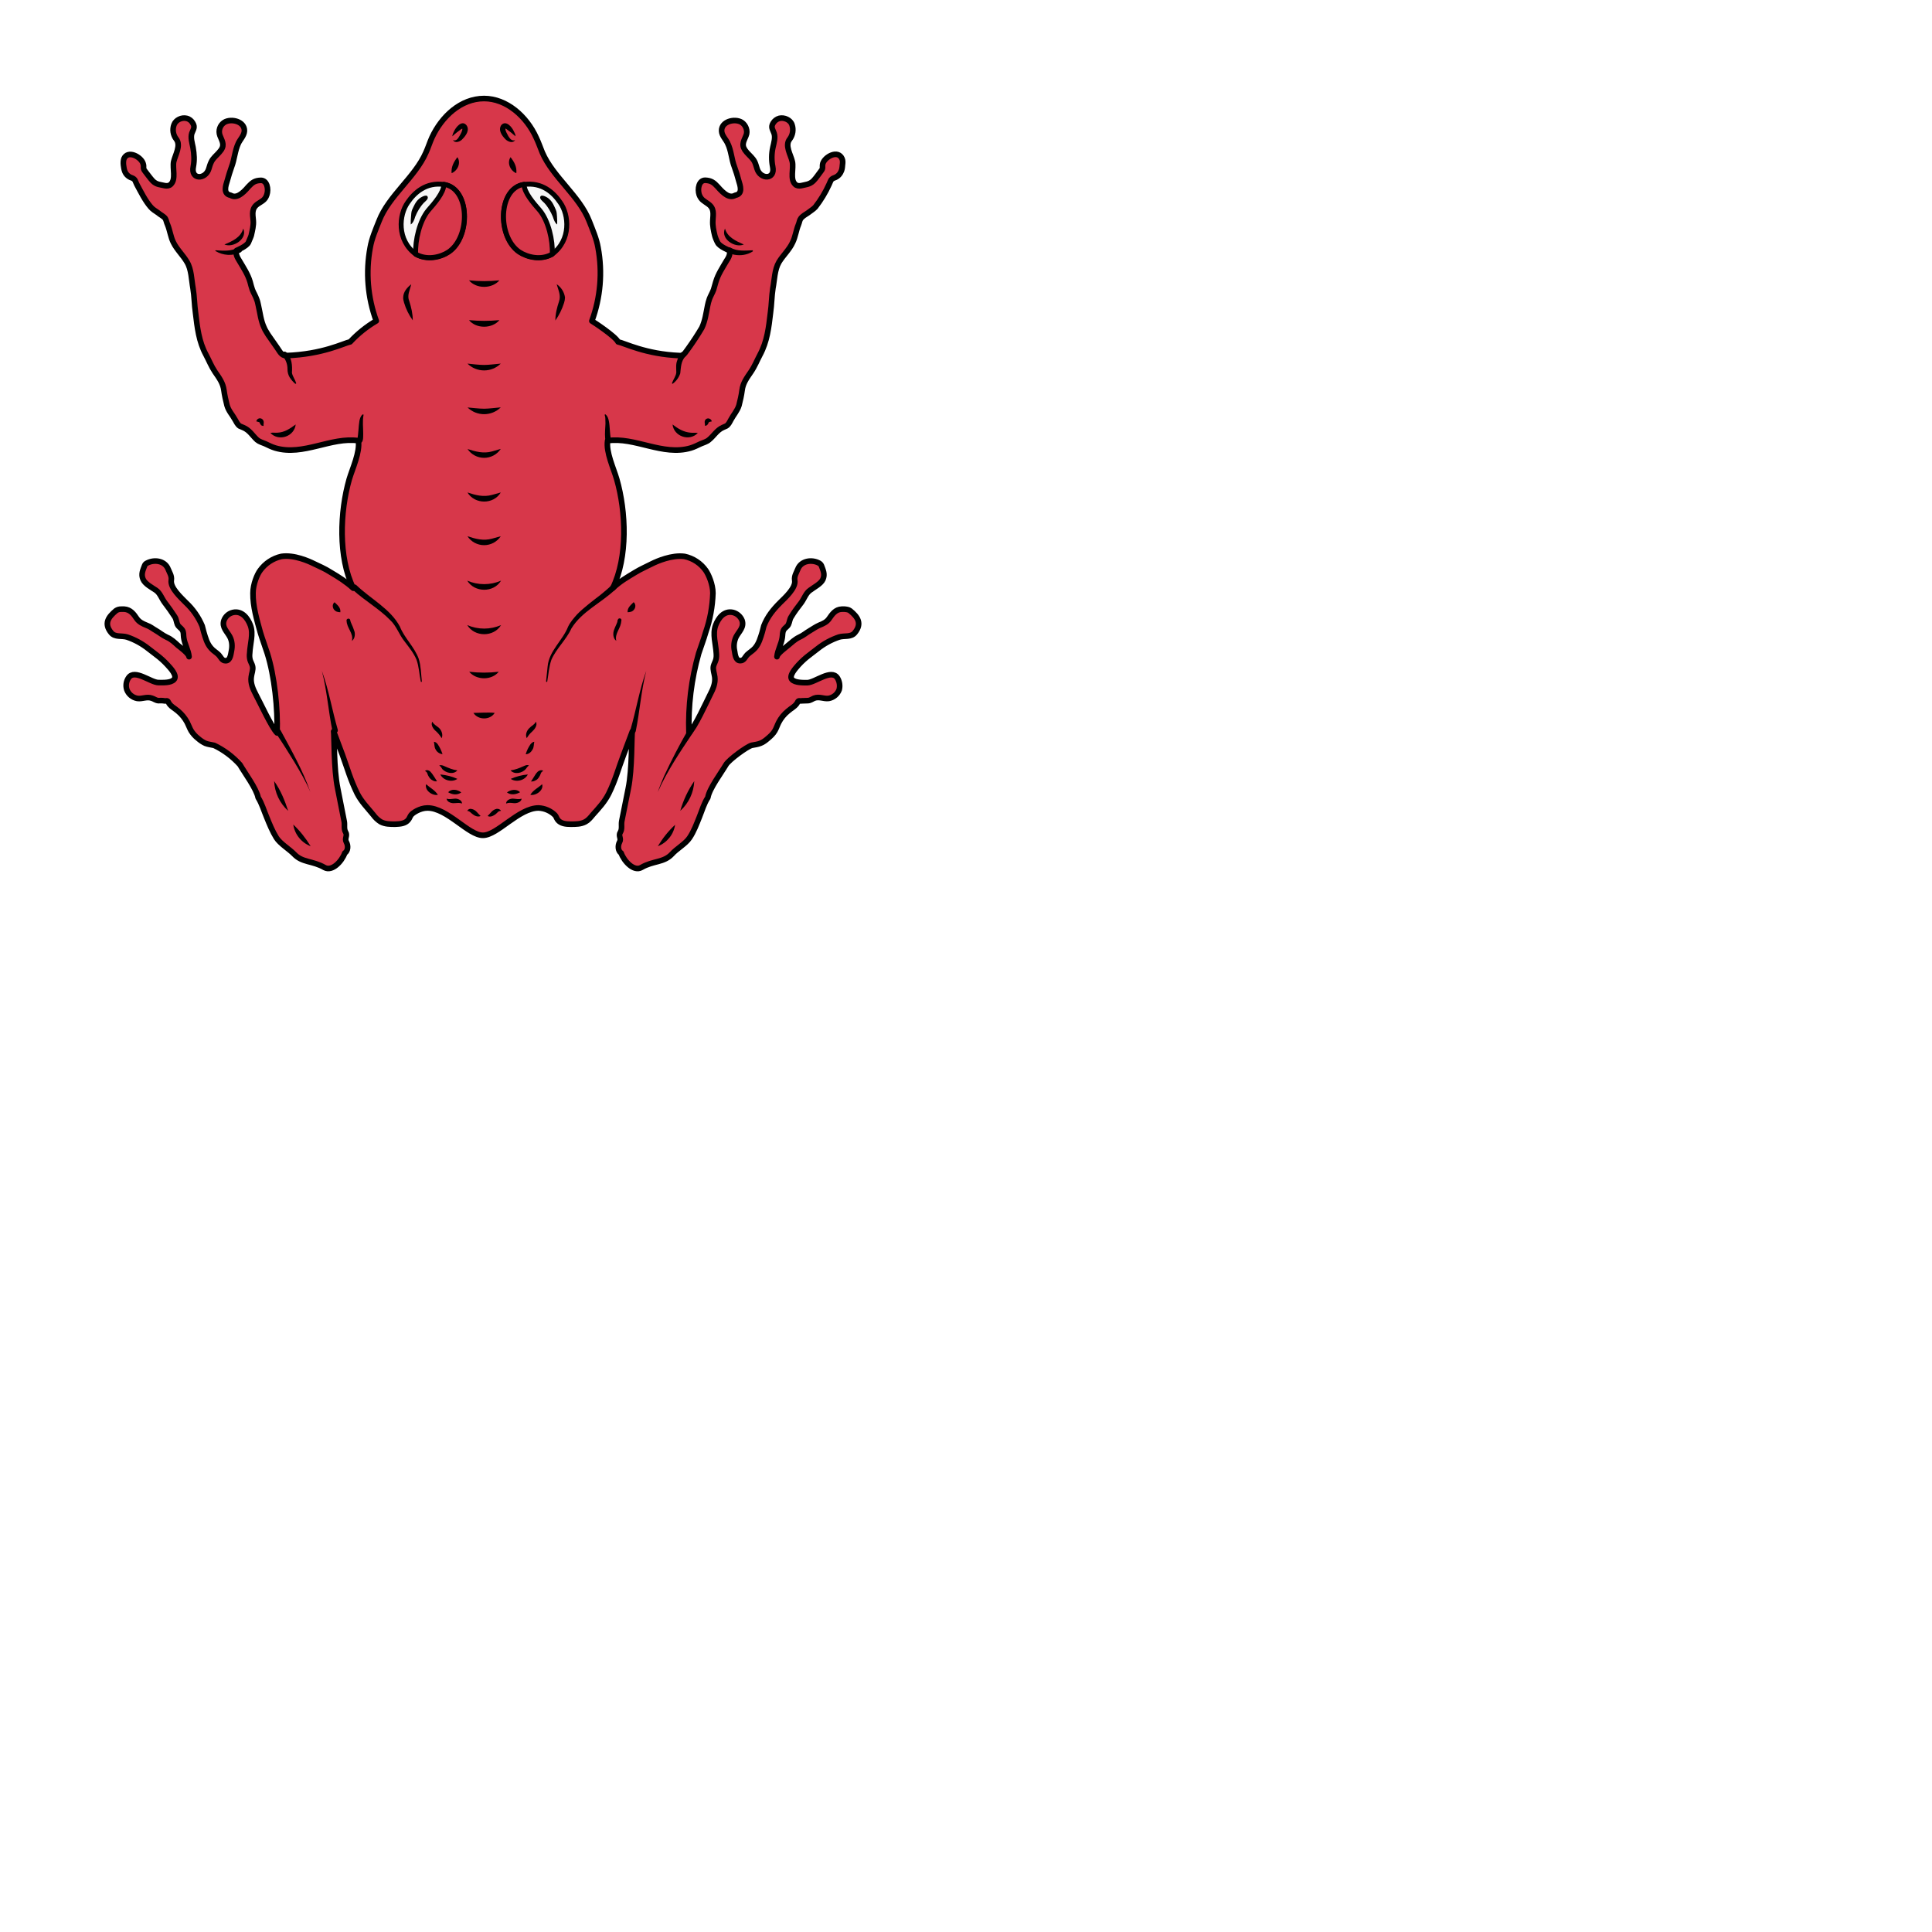
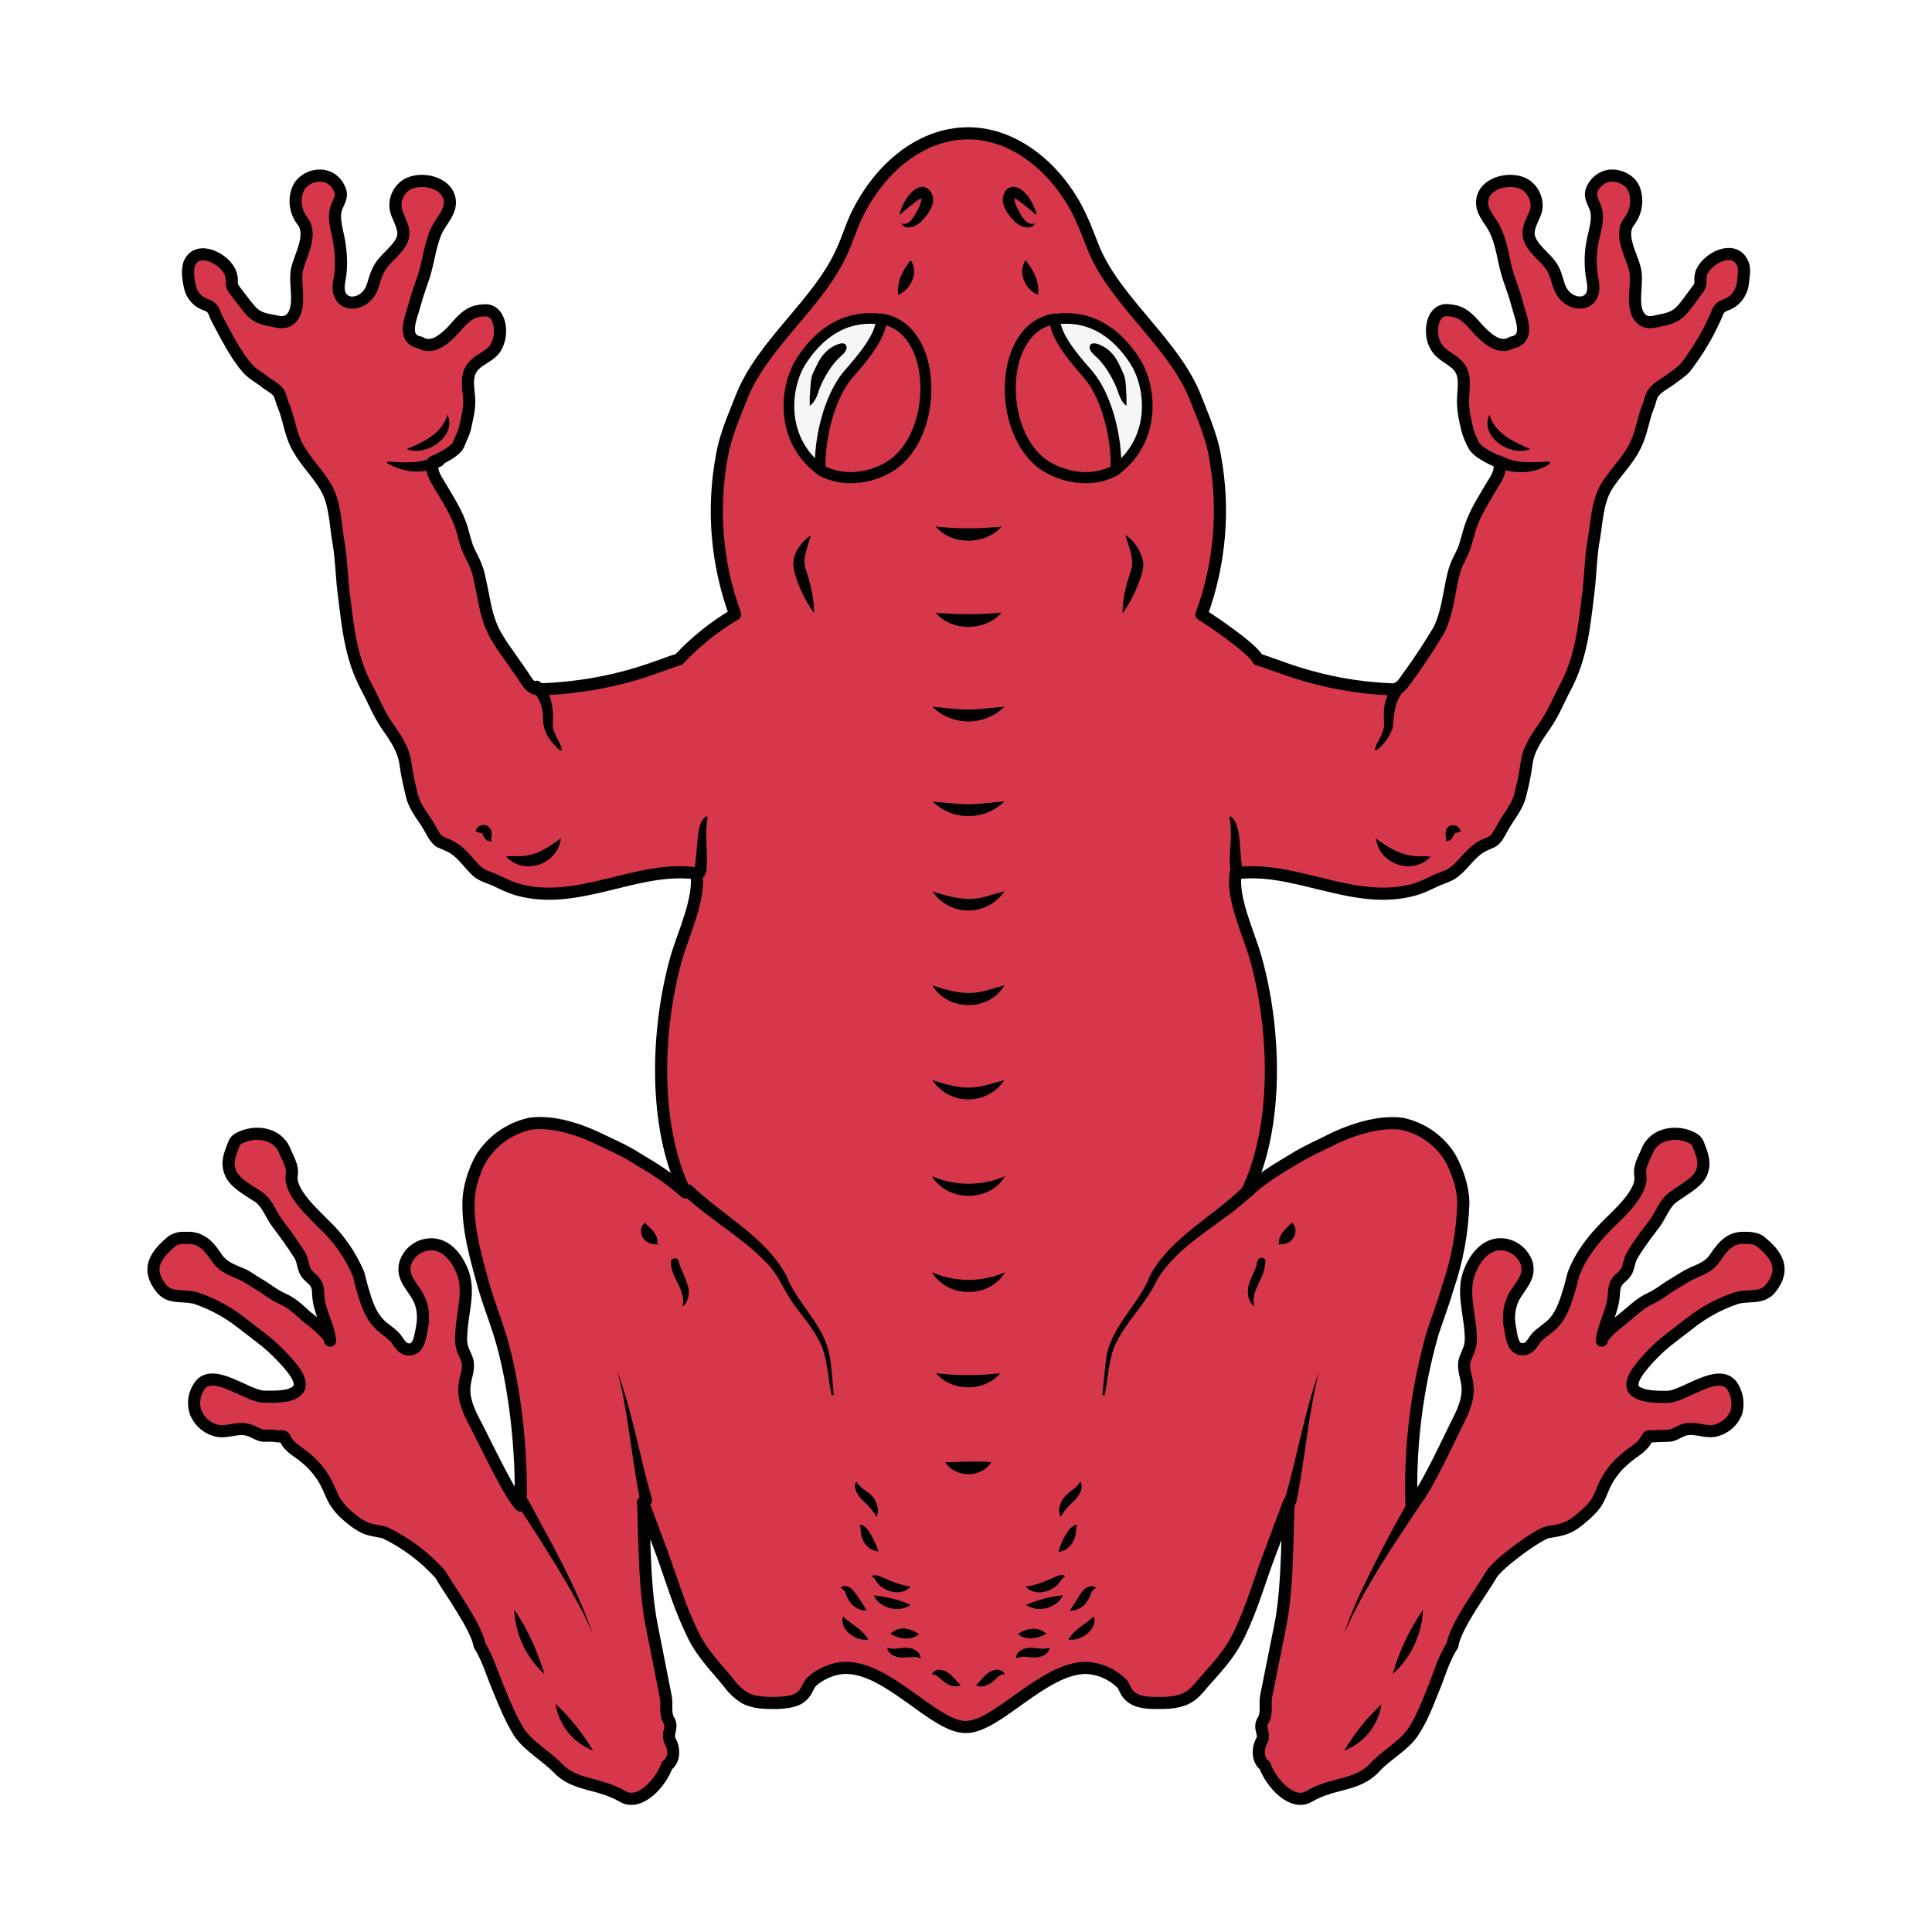
- <svg xmlns="http://www.w3.org/2000/svg" fill="#d7374a" stroke="#000" viewBox="50 50 200 200">
+ <svg xmlns="http://www.w3.org/2000/svg" fill="#d7374a" stroke="#000" viewBox="53.77 53.82 92.46 92.46">
  <g id="frog" stroke-width=".51">
    <g>
      <path stroke-width=".58" stroke-linejoin="round" d="M86.25 85.39a11.96 11.96 0 0 1 2.7-2.17 14.4 14.4 0 0 1-.63-7.59c.16-.94.57-1.88.92-2.76 1-2.6 3.74-4.53 4.85-7.08.23-.5.39-1.03.62-1.54 1.01-2.19 2.99-4.05 5.4-4.05 2.33 0 4.4 1.84 5.4 4.05.24.5.42 1.03.63 1.54 1.1 2.55 3.84 4.49 4.85 7.08.35.9.76 1.82.92 2.76a14.4 14.4 0 0 1-.64 7.6c.16.09 2.44 1.58 2.71 2.16.67.13 2.85 1.28 6.4 1.42.46.03.64-.46.92-.8a28.45 28.45 0 0 0 1.35-2.07c.35-.74.44-1.52.6-2.3.05-.23.1-.46.19-.7.11-.31.32-.64.43-.96l.23-.8c.23-.79.7-1.48 1.1-2.17.2-.3.44-.7.3-1.08 0 0-1.03-.41-1.21-.82-.1-.17-.26-.56-.3-.74-.12-.5-.23-1.01-.2-1.52.04-.73.17-1.29-.5-1.75-.4-.3-.7-.39-.91-.94-.2-.6-.03-1.52.64-1.5.6.03.88.24 1.27.67.64.74 1.24 1.24 1.84.88.8-.14.5-1 .34-1.52l-.2-.7-.23-.68c-.33-.85-.33-1.7-.72-2.49-.18-.4-.6-.78-.62-1.26-.04-.99 1.36-1.33 2.07-.9.44.28.67.9.46 1.38-.3.7-.53 1.04.07 1.73.28.32.64.6.83.99.11.23.16.48.25.73.35 1.1 1.89 1.13 1.61-.23a4.88 4.88 0 0 1 .02-2c.1-.46.28-1.01.12-1.47-.16-.44-.35-.62-.1-1.04a1.08 1.08 0 0 1 .65-.5c.5-.12 1.15.16 1.31.67a1.61 1.61 0 0 1-.23 1.47c-.55.66.1 1.63.26 2.34.16.7-.26 1.84.3 2.35.15.16.4.18.61.14.49-.12.86-.12 1.25-.48.3-.3.55-.7.8-1.02.28-.34.1-.39.2-.8.22-.7 1.57-1.45 1.99-.49.09.21.07.42.04.65-.02.25-.04.5-.16.71a1.15 1.15 0 0 1-.69.62c-.39.14-.37.35-.53.67a11.62 11.62 0 0 1-1.42 2.35c-.21.23-.5.39-.76.6-.23.15-.6.36-.76.6-.12.15-.14.4-.23.61-.25.6-.32 1.27-.6 1.84-.34.76-.99 1.34-1.42 2.05-.46.78-.46 1.84-.63 2.71-.13.83-.13 1.7-.25 2.53-.18 1.52-.34 2.97-1.08 4.35-.32.6-.55 1.2-.94 1.77-.42.62-.83 1.15-.92 1.91-.07.53-.19 1.06-.32 1.56-.17.56-.56.97-.83 1.48-.14.25-.26.53-.49.66l-.36.16c-.62.28-.92.86-1.43 1.27-.23.2-.55.28-.85.41-.35.16-.67.33-1.04.44-2.9.85-5.77-1.17-8.6-.76-.18 1.2.62 2.85.95 4 .96 3.36 1.15 8.05-.42 11.27.71-.69 1.52-1.15 2.35-1.65.57-.35 1.17-.6 1.75-.9.46-.23 2.02-.92 3.33-.74a3.6 3.6 0 0 1 2.2 1.45c.28.4.74 1.43.74 2.35a13.7 13.7 0 0 1-.75 4.07c-.21.74-.49 1.45-.72 2.16a26.8 26.8 0 0 0-1.01 8.24c.58-.5 1.84-3.27 2.19-3.96.3-.57.57-1.2.48-1.84-.05-.37-.2-.74-.14-1.08.05-.23.18-.44.25-.67.07-.23.07-.48.05-.71-.05-.94-.41-1.96-.07-2.88.28-.75.87-1.54 1.8-1.33a1.38 1.38 0 0 1 .94.83c.23.71-.32 1.13-.62 1.7a2.23 2.23 0 0 0-.16 1.45c.06.34.11 1.03.6 1.01.38 0 .48-.37.7-.6.26-.25.58-.43.81-.69.42-.48.58-1.1.76-1.68l.16-.62c.37-.96.97-1.7 1.68-2.41.5-.5 1.66-1.52 1.52-2.32-.07-.44.18-.79.32-1.15.35-.9 1.47-1.02 2.19-.63.09.05.2.14.25.26.18.48.39.9.16 1.42-.2.46-.94.83-1.33 1.13-.42.28-.6.85-.9 1.27-.37.48-.74.96-1.06 1.5-.16.24-.16.52-.28.77s-.34.32-.48.55c-.16.28-.11.49-.16.81-.1.69-.48 1.29-.55 1.98.02-.32.9-.95 1.13-1.15.36-.3.73-.65 1.15-.85.5-.23.66-.42 1.17-.72.34-.2.55-.36.92-.53.39-.16.78-.32 1.03-.69.33-.48.67-.96 1.31-.98h.3c.19.02.4.04.56.16.8.64 1.26 1.33.5 2.27-.41.51-1.08.28-1.65.46a7.36 7.36 0 0 0-2.21 1.2l-.83.64a8.21 8.21 0 0 0-1.15 1.04c-.28.32-1.04 1.13-.67 1.52.32.34 1.15.32 1.59.32.8-.02 2.48-1.45 3.1-.5.23.36.3.82.19 1.23a1.43 1.43 0 0 1-1.08.9c-.53.07-.97-.23-1.52-.02-.23.1-.41.25-.67.25l-.6.02c-.23.05-.34-.09-.43.14-.21.42-.67.62-1 .92a3.68 3.68 0 0 0-.96 1.18c-.14.27-.23.57-.39.85-.18.32-.46.57-.73.8-.23.2-.49.4-.76.5-.28.12-.6.15-.9.21-.5.12-2.37 1.5-2.67 2-.46.79-1.75 2.51-1.88 3.41-.4.6-.6 1.33-.88 2.02-.3.74-.57 1.48-1.01 2.14-.4.62-1.36 1.15-1.84 1.7-.85.9-1.93.67-3.15 1.38-.78.46-1.8-.64-2.1-1.49-.34-.23-.36-.78-.16-1.15.21-.37-.16-.62.07-.99s.07-.78.16-1.2l.67-3.35c.42-2.03.32-5.5.42-5.9l-.9 2.4c-.58 1.52-.83 2.58-1.54 4.03-.44.87-1.01 1.47-1.66 2.2-.23.28-.46.56-.76.72-.46.25-.99.25-1.52.25-.48 0-1.05-.05-1.35-.46-.12-.16-.16-.35-.28-.48a2.6 2.6 0 0 0-1.7-.74c-2.05 0-4.26 2.83-5.75 2.83-1.5.02-3.68-2.83-5.75-2.83-.8 0-1.56.53-1.7.74-.12.16-.16.34-.28.48-.3.4-.85.44-1.36.46-.52 0-1.05 0-1.51-.25a2.76 2.76 0 0 1-.76-.72c-.62-.76-1.22-1.35-1.66-2.2-.71-1.45-.99-2.51-1.54-4.03l-.9-2.4c.07.4 0 3.87.42 5.9l.66 3.35c.1.42-.06.83.17 1.2.2.35-.14.62.06.99.21.37.19.92-.16 1.15-.3.85-1.3 1.93-2.09 1.5-1.24-.72-2.3-.49-3.15-1.39-.5-.52-1.45-1.08-1.84-1.7-.41-.66-.71-1.4-1.01-2.14-.28-.66-.49-1.4-.88-2.02-.16-.9-1.42-2.6-1.88-3.4a8.56 8.56 0 0 0-2.67-2c-.3-.07-.62-.1-.9-.21-.27-.12-.53-.3-.76-.5a3.08 3.08 0 0 1-.73-.81c-.16-.28-.26-.58-.4-.85a3.94 3.94 0 0 0-.96-1.18c-.34-.3-.8-.5-.99-.92-.11-.23-.2-.09-.44-.14-.2-.04-.39-.02-.6-.02-.25-.02-.43-.18-.66-.25-.55-.2-.99.1-1.52.02a1.44 1.44 0 0 1-1.08-.9 1.4 1.4 0 0 1 .18-1.24c.63-.94 2.3.5 3.1.5.45 0 1.27.05 1.6-.31.39-.42-.4-1.22-.67-1.52a8.21 8.21 0 0 0-1.15-1.04l-.83-.64a7.36 7.36 0 0 0-2.2-1.2c-.58-.18-1.25.05-1.66-.46-.76-.94-.3-1.6.5-2.27a.92.92 0 0 1 .56-.16h.3c.64.04.98.5 1.3.98.26.37.63.53 1.04.7.37.13.57.32.92.52.48.28.64.46 1.17.72.44.18.8.53 1.15.85.26.2 1.1.83 1.13 1.15-.07-.7-.46-1.29-.55-1.98-.05-.32.02-.53-.16-.8-.14-.21-.37-.3-.49-.56-.11-.25-.11-.53-.27-.78a22 22 0 0 0-1.06-1.5c-.3-.4-.48-.98-.9-1.26-.41-.28-1.12-.64-1.33-1.13-.23-.53-.02-.94.16-1.42a.46.46 0 0 1 .25-.26c.74-.39 1.84-.27 2.19.63.14.36.39.7.32 1.15-.12.8 1.03 1.81 1.52 2.32a7.03 7.03 0 0 1 1.68 2.41l.16.62c.18.6.34 1.22.76 1.68.23.28.55.44.8.7.23.25.32.6.71.6.49 0 .53-.7.6-1.02.1-.48.07-1.01-.16-1.45-.3-.57-.85-.99-.62-1.7a1.31 1.31 0 0 1 .94-.83c.92-.2 1.52.58 1.8 1.33.34.9-.03 1.91-.07 2.88a1.84 1.84 0 0 0 .04.71c.07.23.21.44.26.67.07.37-.1.71-.14 1.08-.1.64.18 1.27.48 1.84.37.67 1.64 3.43 2.19 3.96.09-2.46-.26-5.87-1.01-8.24-.23-.73-.51-1.45-.72-2.16-.36-1.31-.78-2.69-.76-4.07 0-.92.44-1.96.74-2.35a3.7 3.7 0 0 1 2.2-1.45c1.32-.2 2.88.51 3.34.74.58.28 1.18.53 1.75.9.85.5 1.63.99 2.35 1.65-1.57-3.22-1.38-7.9-.42-11.27.33-1.12 1.13-2.8.95-4-2.83-.41-5.7 1.61-8.6.76-.37-.11-.7-.28-1.04-.44-.3-.13-.6-.2-.85-.41-.48-.44-.78-1.01-1.43-1.27l-.37-.16c-.23-.16-.34-.43-.48-.66-.27-.5-.67-.9-.83-1.48-.13-.52-.25-1.03-.32-1.56-.1-.76-.5-1.29-.92-1.9-.39-.58-.62-1.18-.94-1.78-.74-1.36-.9-2.83-1.08-4.35-.12-.82-.12-1.7-.26-2.53-.16-.87-.16-1.95-.62-2.71-.41-.71-1.05-1.29-1.42-2.05-.28-.57-.35-1.24-.6-1.84-.1-.2-.12-.43-.23-.62-.16-.23-.55-.41-.76-.6-.25-.18-.55-.34-.76-.6-.57-.66-1.01-1.56-1.43-2.34-.16-.3-.13-.53-.52-.67a1.15 1.15 0 0 1-.7-.62c-.1-.23-.13-.48-.16-.71-.02-.2-.02-.44.05-.65.41-.94 1.77-.18 1.98.49.14.41-.07.46.2.8.26.33.53.72.81 1.02.4.39.76.36 1.24.48.21.04.46.02.62-.14.56-.53.16-1.66.3-2.35.16-.69.78-1.68.26-2.34a1.54 1.54 0 0 1-.23-1.47c.18-.51.8-.79 1.3-.67.3.07.51.25.65.5.25.42.07.6-.1 1.04-.15.46.03 1.01.12 1.47.12.71.16 1.31.03 2-.28 1.36 1.26 1.34 1.6.23.08-.25.14-.5.26-.73.18-.4.55-.67.83-1 .6-.66.37-1 .07-1.72a1.15 1.15 0 0 1 .46-1.38c.71-.43 2.11-.09 2.07.9-.03.48-.42.85-.62 1.26-.37.79-.4 1.66-.72 2.49l-.23.69-.2.69c-.17.53-.46 1.38.34 1.52.58.36 1.2-.12 1.84-.88.4-.43.67-.64 1.27-.66.66-.03.85.9.64 1.5-.18.54-.48.63-.92.93-.67.46-.55 1.02-.48 1.75.04.5-.1 1.01-.21 1.52-.05.18-.23.55-.3.74-.18.39-1.22.82-1.22.82-.14.37.12.79.3 1.08.41.7.87 1.38 1.1 2.17a10.58 10.58 0 0 0 .23.8c.12.32.33.65.44.97.1.23.14.46.19.69.18.78.25 1.56.6 2.3.1.25.27.48.4.71l.95 1.36c.25.34.44.83.92.8 3.77-.13 5.96-1.28 6.62-1.42z" />
      <g stroke="none" fill="#000">
        <path d="M104 132.68c-.04.36-.53.5-.83.46-.32-.03-.46-.07-.78.04 0-.37.5-.55.8-.5.3.02.49.09.81 0zm-.16-.67c-.41.23-.94.34-1.36.02.4-.3 1-.39 1.36-.02zm1.63-7.3c.21.35-.13.79-.36 1-.26.23-.4.41-.58.7-.18-.34 0-.8.28-1.05.23-.25.48-.3.66-.64zm-.16 2.08c-.07.3-.02.53-.18.8-.14.26-.4.49-.71.49.13-.42.27-.7.5-1.04.1-.11.23-.25.4-.25zm-.55 2.46c-.16.09-.23.23-.34.37-.37.41-1.15.6-1.57.13.5-.07.9-.23 1.34-.43.16-.07.39-.19.57-.07zm-.12.92c-.3.62-1.2.85-1.77.46a5.75 5.75 0 0 1 1.77-.46zm-4.16 4.3c.32-.3.48-.65.94-.74.17-.02.37.05.44.21-.32.02-.34.18-.55.34-.23.17-.55.35-.83.19zm5.75-4.65a.4.4 0 0 0-.25.26c-.07.23-.28.6-.53.7a.84.84 0 0 1-.48.12l.23-.36c.16-.23.25-.46.48-.67.16-.14.44-.2.55-.05zm-.11 1.36c.2.62-.65 1.22-1.22 1.1.3-.5.78-.7 1.22-1.1zm7.59-20.17c-1.48 1.42-3.48 2.28-4.56 4.05-.53 1.17-1.56 2.07-2.07 3.24-.25.71-.3 1.5-.43 2.25 0 .07-.12.05-.12-.02l.16-1.54c.14-1.61 1.57-2.7 2.12-4.12.23-.48.6-.9.94-1.28.65-.67 1.66-1.43 2.4-2 .4-.33.8-.65 1.14-1 .3-.25.7.14.42.42zm.09 5.33c-.35-.25-.37-.78-.23-1.15.14-.4.34-.69.39-1.03.05-.23.41-.18.37.07-.02.18-.1.32-.19.46l-.3.37c.03-.33.12-.6.07-.85l.4.02c.02.78-.72 1.33-.51 2.11zm1.8-4c.22.19.22.53.04.76s-.37.26-.67.28c-.04-.48.35-.76.62-1.04zm6.27 18.52a4.4 4.4 0 0 1-1.45 3.08 10.5 10.5 0 0 1 1.45-3.08zm-1.98 4.5a2.84 2.84 0 0 1-1.79 2.24c.5-.83 1.08-1.57 1.8-2.23zm8.03-59.33c-.55.36-1.26.46-1.9.34-.3-.07-.95-.16-.79-.6.07-.13.25-.2.4-.13.7.39 1.46.3 2.25.27.06 0 .09.1.04.12zm-6.95 10.85c-.48.49-.48 1.15-.55 1.77a2.2 2.2 0 0 1-.76 1.06c-.04.05-.11 0-.09-.07.14-.39.4-.69.44-1.08 0-.41-.07-.85.1-1.26.08-.3.45-1.18.86-.83.12.09.12.3 0 .41zM127 75.31c-.94.4-2.44-.6-1.95-1.65.25.9 1.15 1.3 1.95 1.65zm-3.31 18.31-.3.07-.02.02c.02 0 .02-.02.02 0-.07.1-.14.3-.25.33l-.16.04c-.03-.07 0-.14 0-.18l-.03-.1v-.16c.05-.41.6-.46.74-.02zm-4.07.32c.57.44 1.15.79 1.86.85.25.03.5-.02.76.03-.87.92-2.48.36-2.62-.88zm-6.93-1.03c.21.16.28.41.33.64.13.62.09 1.31.23 1.93a.29.29 0 0 1-.19.4c-.71.2-.32-1.87-.39-2.28 0-.23 0-.44-.07-.62-.02-.07.05-.12.1-.07zm2.58 32.61c.58-2 .92-4.1 1.63-6.07-.53 2.05-.66 4.12-1.08 6.21-.07.4-.66.25-.55-.14zm6.4.42c-1.3 1.95-2.63 3.9-3.57 6.05.18-.56.41-1.1.64-1.64a60.9 60.9 0 0 1 2.44-4.71c.2-.35.72-.05.49.3zm-25.44 6.74c.32.09.48.02.8 0 .3-.05.8.13.8.5-.31-.11-.48-.04-.77-.04-.3.04-.79-.1-.83-.46zm.16-.67c.37-.4.96-.28 1.36.02-.42.32-.95.23-1.36-.02zm-1.64-7.3c.19.33.42.4.7.65.27.25.43.71.27 1.06a2.99 2.99 0 0 0-.57-.71c-.26-.21-.6-.65-.4-1zm.17 2.08c.16 0 .3.13.39.25.23.34.36.62.5 1.03a.9.9 0 0 1-.71-.48c-.16-.27-.11-.5-.18-.8zm.55 2.46c.16-.1.41 0 .55.07.46.2.83.36 1.33.43-.41.46-1.17.28-1.56-.13-.1-.14-.14-.28-.32-.37zm.11.92c.65.07 1.2.2 1.77.46-.57.39-1.47.16-1.77-.46zm4.17 4.3c-.28.14-.63-.02-.83-.19-.23-.16-.26-.3-.55-.34a.37.37 0 0 1 .43-.2c.46.08.62.43.95.73zM94 129.82c.11-.16.39-.09.52.03.23.23.33.43.49.66l.23.37a.69.69 0 0 1-.48-.11c-.26-.12-.47-.49-.53-.72-.03-.09-.1-.18-.23-.23zm.11 1.36c.44.4.9.6 1.22 1.1-.57.12-1.4-.46-1.22-1.1zm-7.2-20.59c1.45 1.4 3.52 2.44 4.49 4.28.46 1.18 1.51 2.1 1.95 3.34.23.73.23 1.54.32 2.32 0 .07-.09.1-.11.02-.16-.76-.18-1.51-.44-2.25-.3-.71-.78-1.29-1.24-1.9-.57-.7-.83-1.6-1.5-2.22-1.17-1.2-2.64-2-3.88-3.15-.25-.27.14-.71.41-.44zm-.48 5.75c.2-.78-.55-1.33-.55-2.09l.39-.02c-.1.3.32 1.33-.2.48a1.6 1.6 0 0 1-.2-.46c-.02-.23.33-.3.38-.07.06.33.27.62.39 1.04.16.34.13.87-.21 1.13zm-1.8-4c.28.28.67.56.6 1.04-.3-.02-.46-.05-.66-.28-.16-.23-.19-.57.07-.76zm-6.25 18.52c.67.94 1.1 2 1.45 3.08a4.4 4.4 0 0 1-1.45-3.08zm1.98 4.5c.71.67 1.28 1.4 1.8 2.24a2.85 2.85 0 0 1-1.8-2.23zm11.52-61.52-.16-.74c-.16-.69.18-1.67.8-2.04.51-.3 1.15-.5 1.75-.53-.32-.05-.57.25-.85.46a4.12 4.12 0 0 0-1.54 2.85zm-19.53 2.07c.8.05 1.54.12 2.28-.27.34-.17.6.34.25.5a2.76 2.76 0 0 1-2.55-.14c-.07 0-.05-.09.02-.09zm7.32 10.58c.55.55.6 1.36.55 2.1.07.38.32.68.44 1.07 0 .03 0 .07-.05.07l-.07-.02c-.2-.18-.39-.39-.55-.64a1.66 1.66 0 0 1-.23-.88 2 2 0 0 0-.5-1.33c-.26-.28.15-.64.4-.37zm-6.44-11.18c.82-.34 1.7-.73 1.95-1.65.48 1.03-1.01 2.04-1.95 1.65zm3.3 18.31c.12-.46.7-.41.77.05v.16l-.02.09c0 .05.02.12 0 .18l-.17-.04c-.11-.03-.2-.23-.25-.32 0-.03 0 0 .02 0l-.02-.03-.32-.09zm4.08.32c-.14 1.25-1.75 1.8-2.62.88.25-.07.5 0 .76-.03.71-.04 1.26-.41 1.86-.85zm7.02-.96c-.12.62-.03 1.28-.03 1.93-.02.3.07 1.03-.43.94-.14-.04-.23-.2-.19-.34.14-.62.12-1.31.23-1.96.05-.23.12-.48.32-.64.07-.05.12.02.1.07zm-3.22 32.68c-.42-2.07-.56-4.16-1.09-6.21.72 1.98 1.06 4.07 1.64 6.07.11.4-.49.53-.56.14zm-5.36-.05c1.12 2.07 2.3 4.14 3.08 6.38-.46-1.09-1.06-2.1-1.66-3.11-.62-1.01-1.24-2-1.9-2.97-.21-.32.27-.62.48-.3z" />
      </g>
    </g>
    <g stroke="none" fill="#000">
      <path d="m99.01 123.8 1.1-.03c.35 0 .74-.02 1.1.03-.47.76-1.72.76-2.2 0zm-.44-4.26c1.06.12 2 .12 3.06 0-.73.9-2.3.9-3.06 0zm-.2-4.83a4.42 4.42 0 0 0 3.5 0c-.77 1.27-2.75 1.24-3.5 0zm0-4.6a4.42 4.42 0 0 0 3.5 0c-.77 1.27-2.75 1.24-3.5 0zm.02-4.6c.85.28 1.65.5 2.55.25l.9-.25a2.07 2.07 0 0 1-3.45 0zm0-4.53c.85.28 1.65.5 2.55.25l.9-.25c-.76 1.27-2.7 1.24-3.45 0zm0-4.5c.85.27 1.65.5 2.55.25l.9-.26a2.07 2.07 0 0 1-3.45 0zm0-4.3c.48.04 1.24.13 1.72.13.49 0 1.22-.1 1.73-.14a2.46 2.46 0 0 1-3.45 0zm0-4.54c.48.05 1.24.14 1.72.14.49 0 1.22-.1 1.73-.14a2.46 2.46 0 0 1-3.45 0zm.16-4.5c1.08.1 2.05.1 3.15 0-.78.91-2.4.91-3.15 0zm0-4.12c1.08.11 2.05.11 3.15 0-.78.9-2.4.9-3.15 0zM96.89 64.5c.33.14.53-.16.67-.41.12-.2.32-.55.3-.76l-.02-.02c0-.03.02.02.04 0h.03l-.14.04c-.32.23-.67.49-.94.76 0-.18.09-.34.16-.5.2-.44.8-1.2 1.28-.67.4.5-.04 1.1-.39 1.45-.2.25-.76.5-.99.11z" />
    </g>
    <path fill="#F6F6F6" stroke-linejoin="round" d="M93.05 76.33c1.18.66 2.58.32 3.4-.23 2.3-1.55 2.21-6.58-.48-7-1.88-.27-3.08.85-3.77 1.87-.9 1.26-1.15 3.88.85 5.35z" />
    <path stroke-linejoin="round" d="M95.95 69.08c2.71.41 2.78 5.45.48 7-.82.54-2.23.89-3.4.22-.07-1.42.41-3.45 1.31-4.53.6-.69 1.61-1.82 1.61-2.69z" />
    <g stroke="none" fill="#000">
      <path d="M92.57 79.43c-.14.62-.46 1.15-.2 1.75.2.64.36 1.29.36 1.98a6.09 6.09 0 0 1-.9-1.82c-.04-.16-.11-.37-.09-.58.02-.55.4-1 .83-1.33zm4.78-13.16c.4.58.03 1.4-.6 1.66-.06-.64.21-1.15.6-1.66zm-4.83 6.97v-.41l.03-.42c.02-.23.02-.46.11-.69.19-.4.35-.82.7-1.12.13-.14.8-.55.91-.23.1.23-.25.48-.39.62-.39.41-.69.92-.9 1.45-.09.3-.2.62-.46.8zm10.8-8.74c-.24.4-.8.14-1.02-.11-.35-.35-.76-.94-.4-1.45.5-.53 1.11.23 1.3.67.06.13.18.32.16.5a9.73 9.73 0 0 0-.95-.76c-.04-.04-.11-.04-.13-.04h.02c.02 0 .04-.03.04 0l-.02.02c-.02.2.19.55.3.76.16.25.37.55.7.41z" />
    </g>
    <path fill="#F6F6F6" stroke-linejoin="round" d="M107.15 76.33c-1.17.66-2.57.32-3.4-.23-2.3-1.55-2.21-6.58.48-7 1.89-.27 3.08.85 3.77 1.87.9 1.26 1.15 3.88-.85 5.35z" />
    <path stroke-linejoin="round" d="M104.25 69.08c-2.71.41-2.78 5.45-.48 7 .83.54 2.23.89 3.4.22.07-1.42-.4-3.45-1.3-4.53-.6-.69-1.62-1.82-1.62-2.69z" />
    <g stroke="none" fill="#000">
      <path d="M107.64 79.43a2 2 0 0 1 .85 1.36 2 2 0 0 1-.1.57 6.7 6.7 0 0 1-.9 1.82c0-.7.17-1.34.38-1.98.22-.62-.07-1.15-.24-1.77zm-4.79-13.16c.4.51.67 1.02.6 1.66-.62-.25-.99-1.06-.6-1.66zm4.83 6.97v-.41l-.02-.42c-.02-.23-.02-.46-.12-.69-.18-.4-.34-.82-.69-1.12-.13-.14-.8-.55-.92-.23-.09.23.26.48.4.62.39.41.68.92.9 1.45.1.3.2.62.45.8z" />
    </g>
  </g>
</svg>
